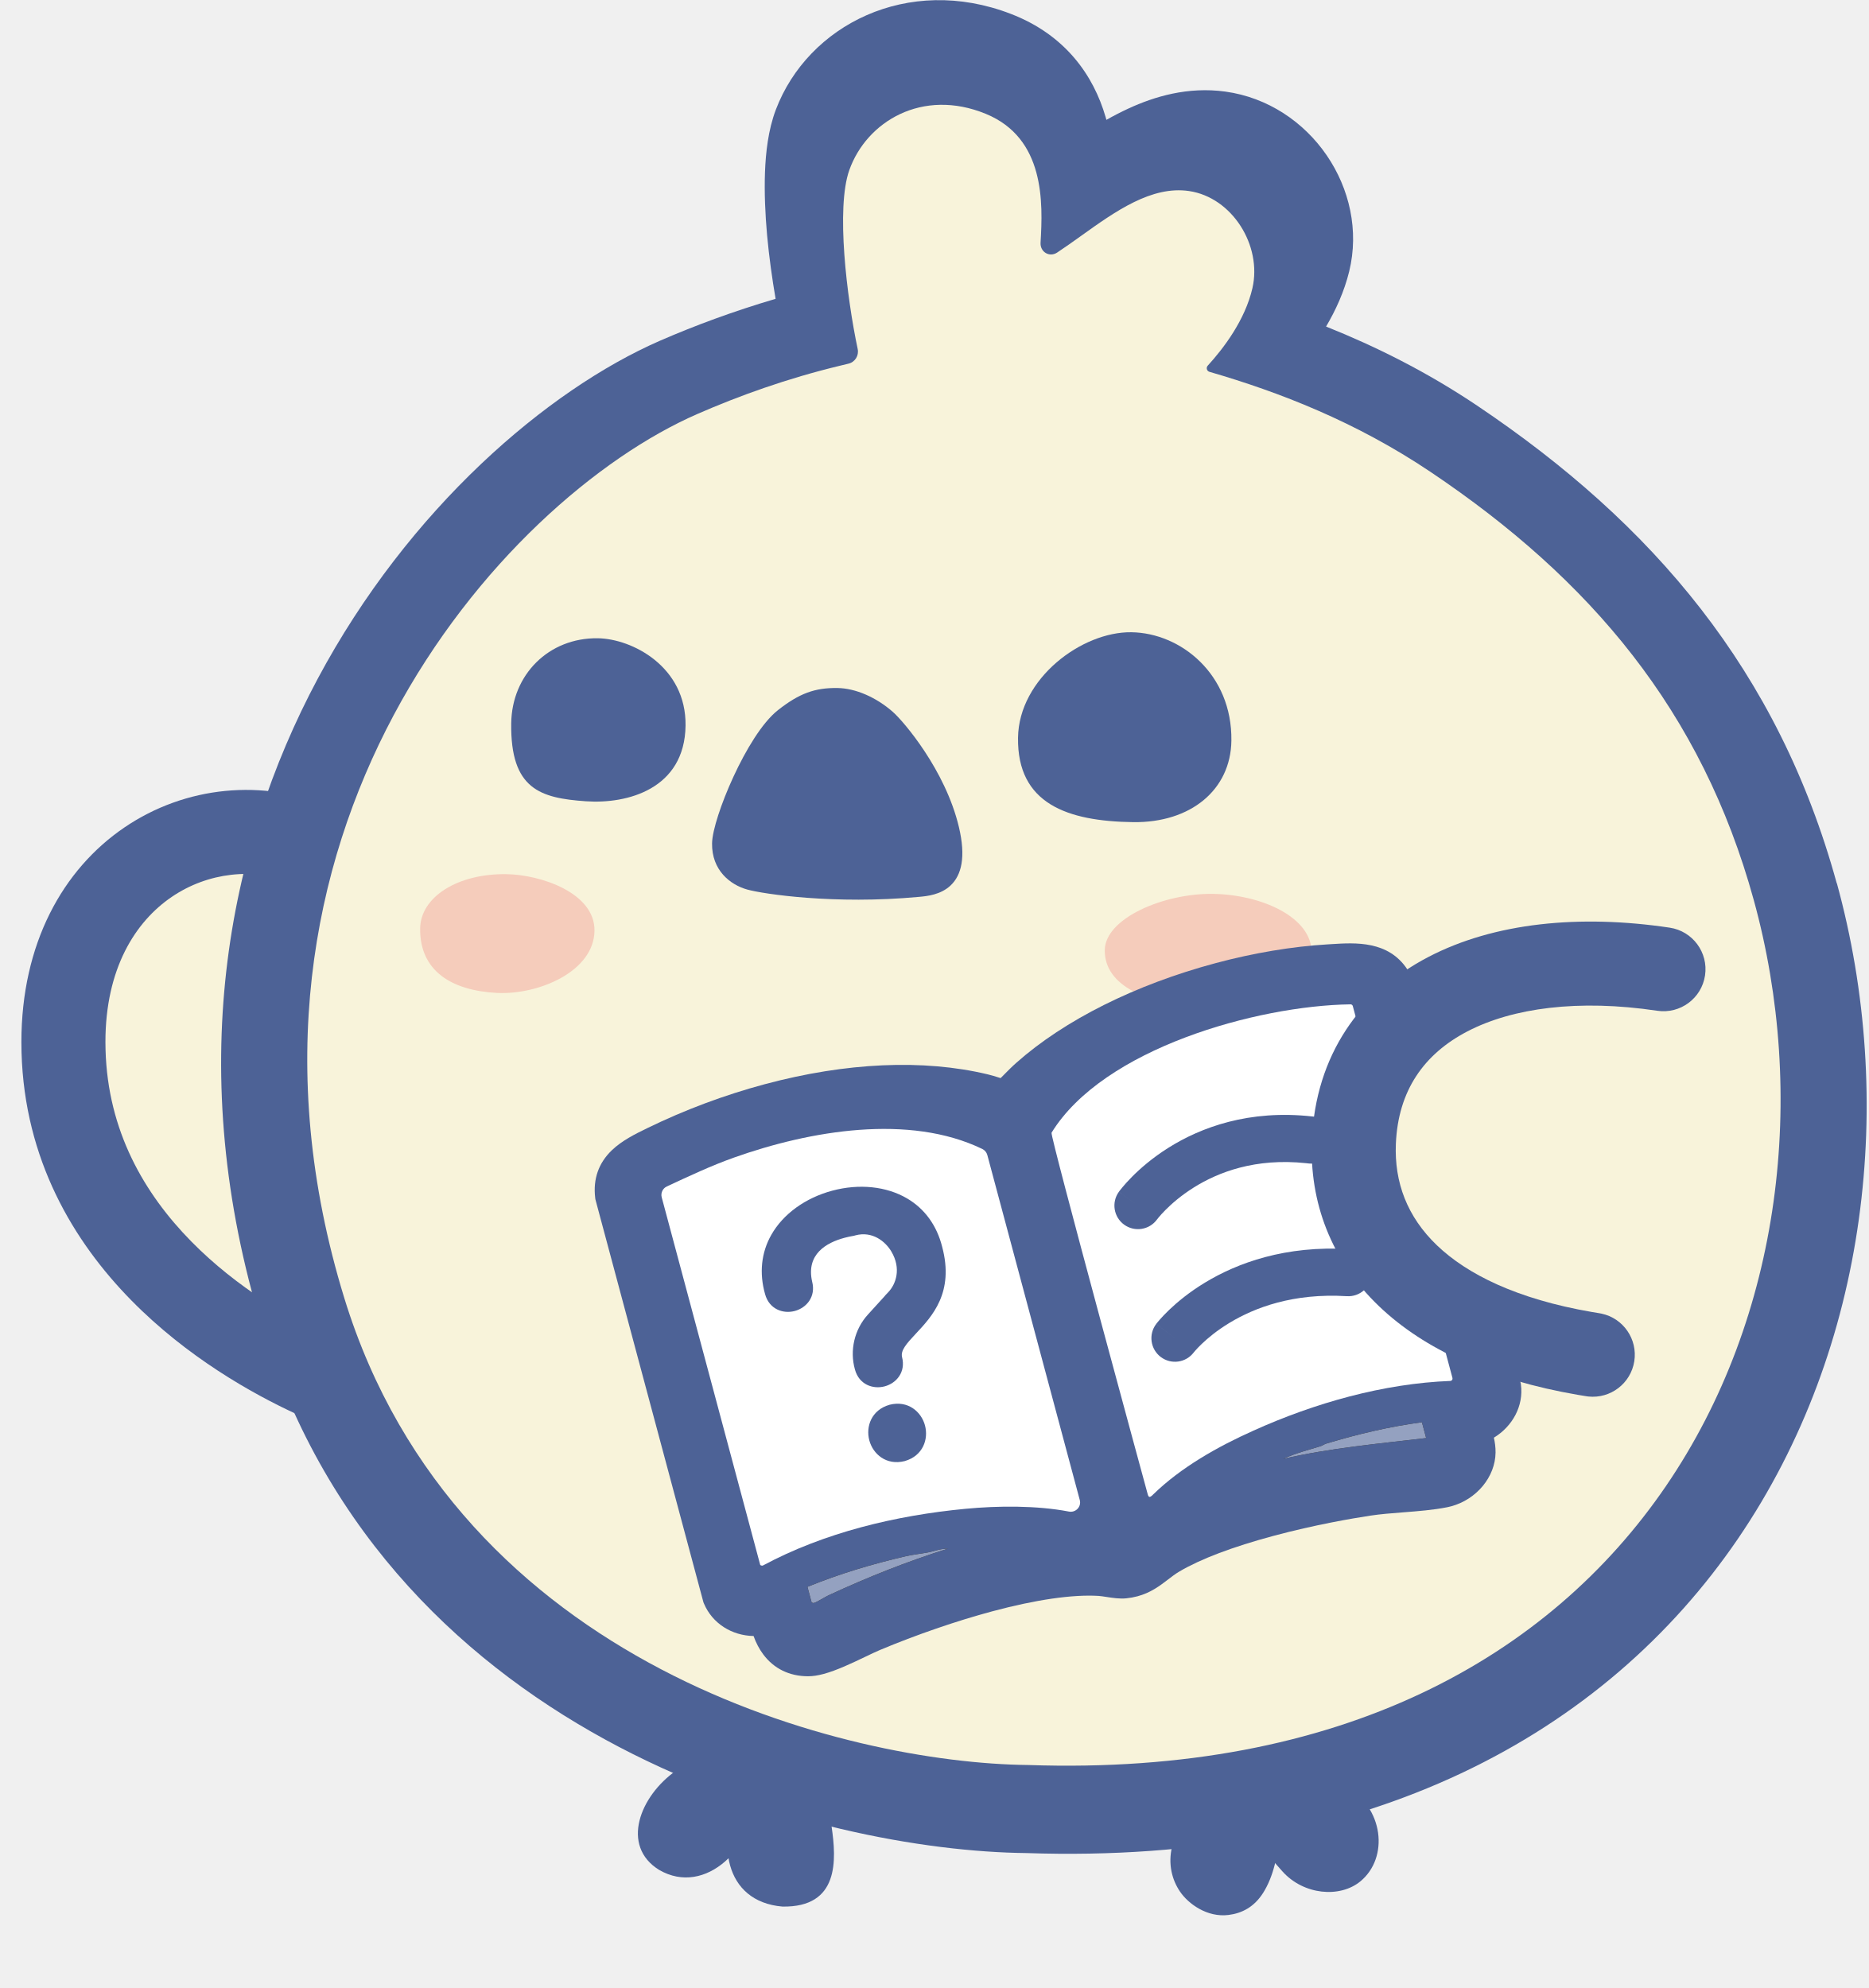
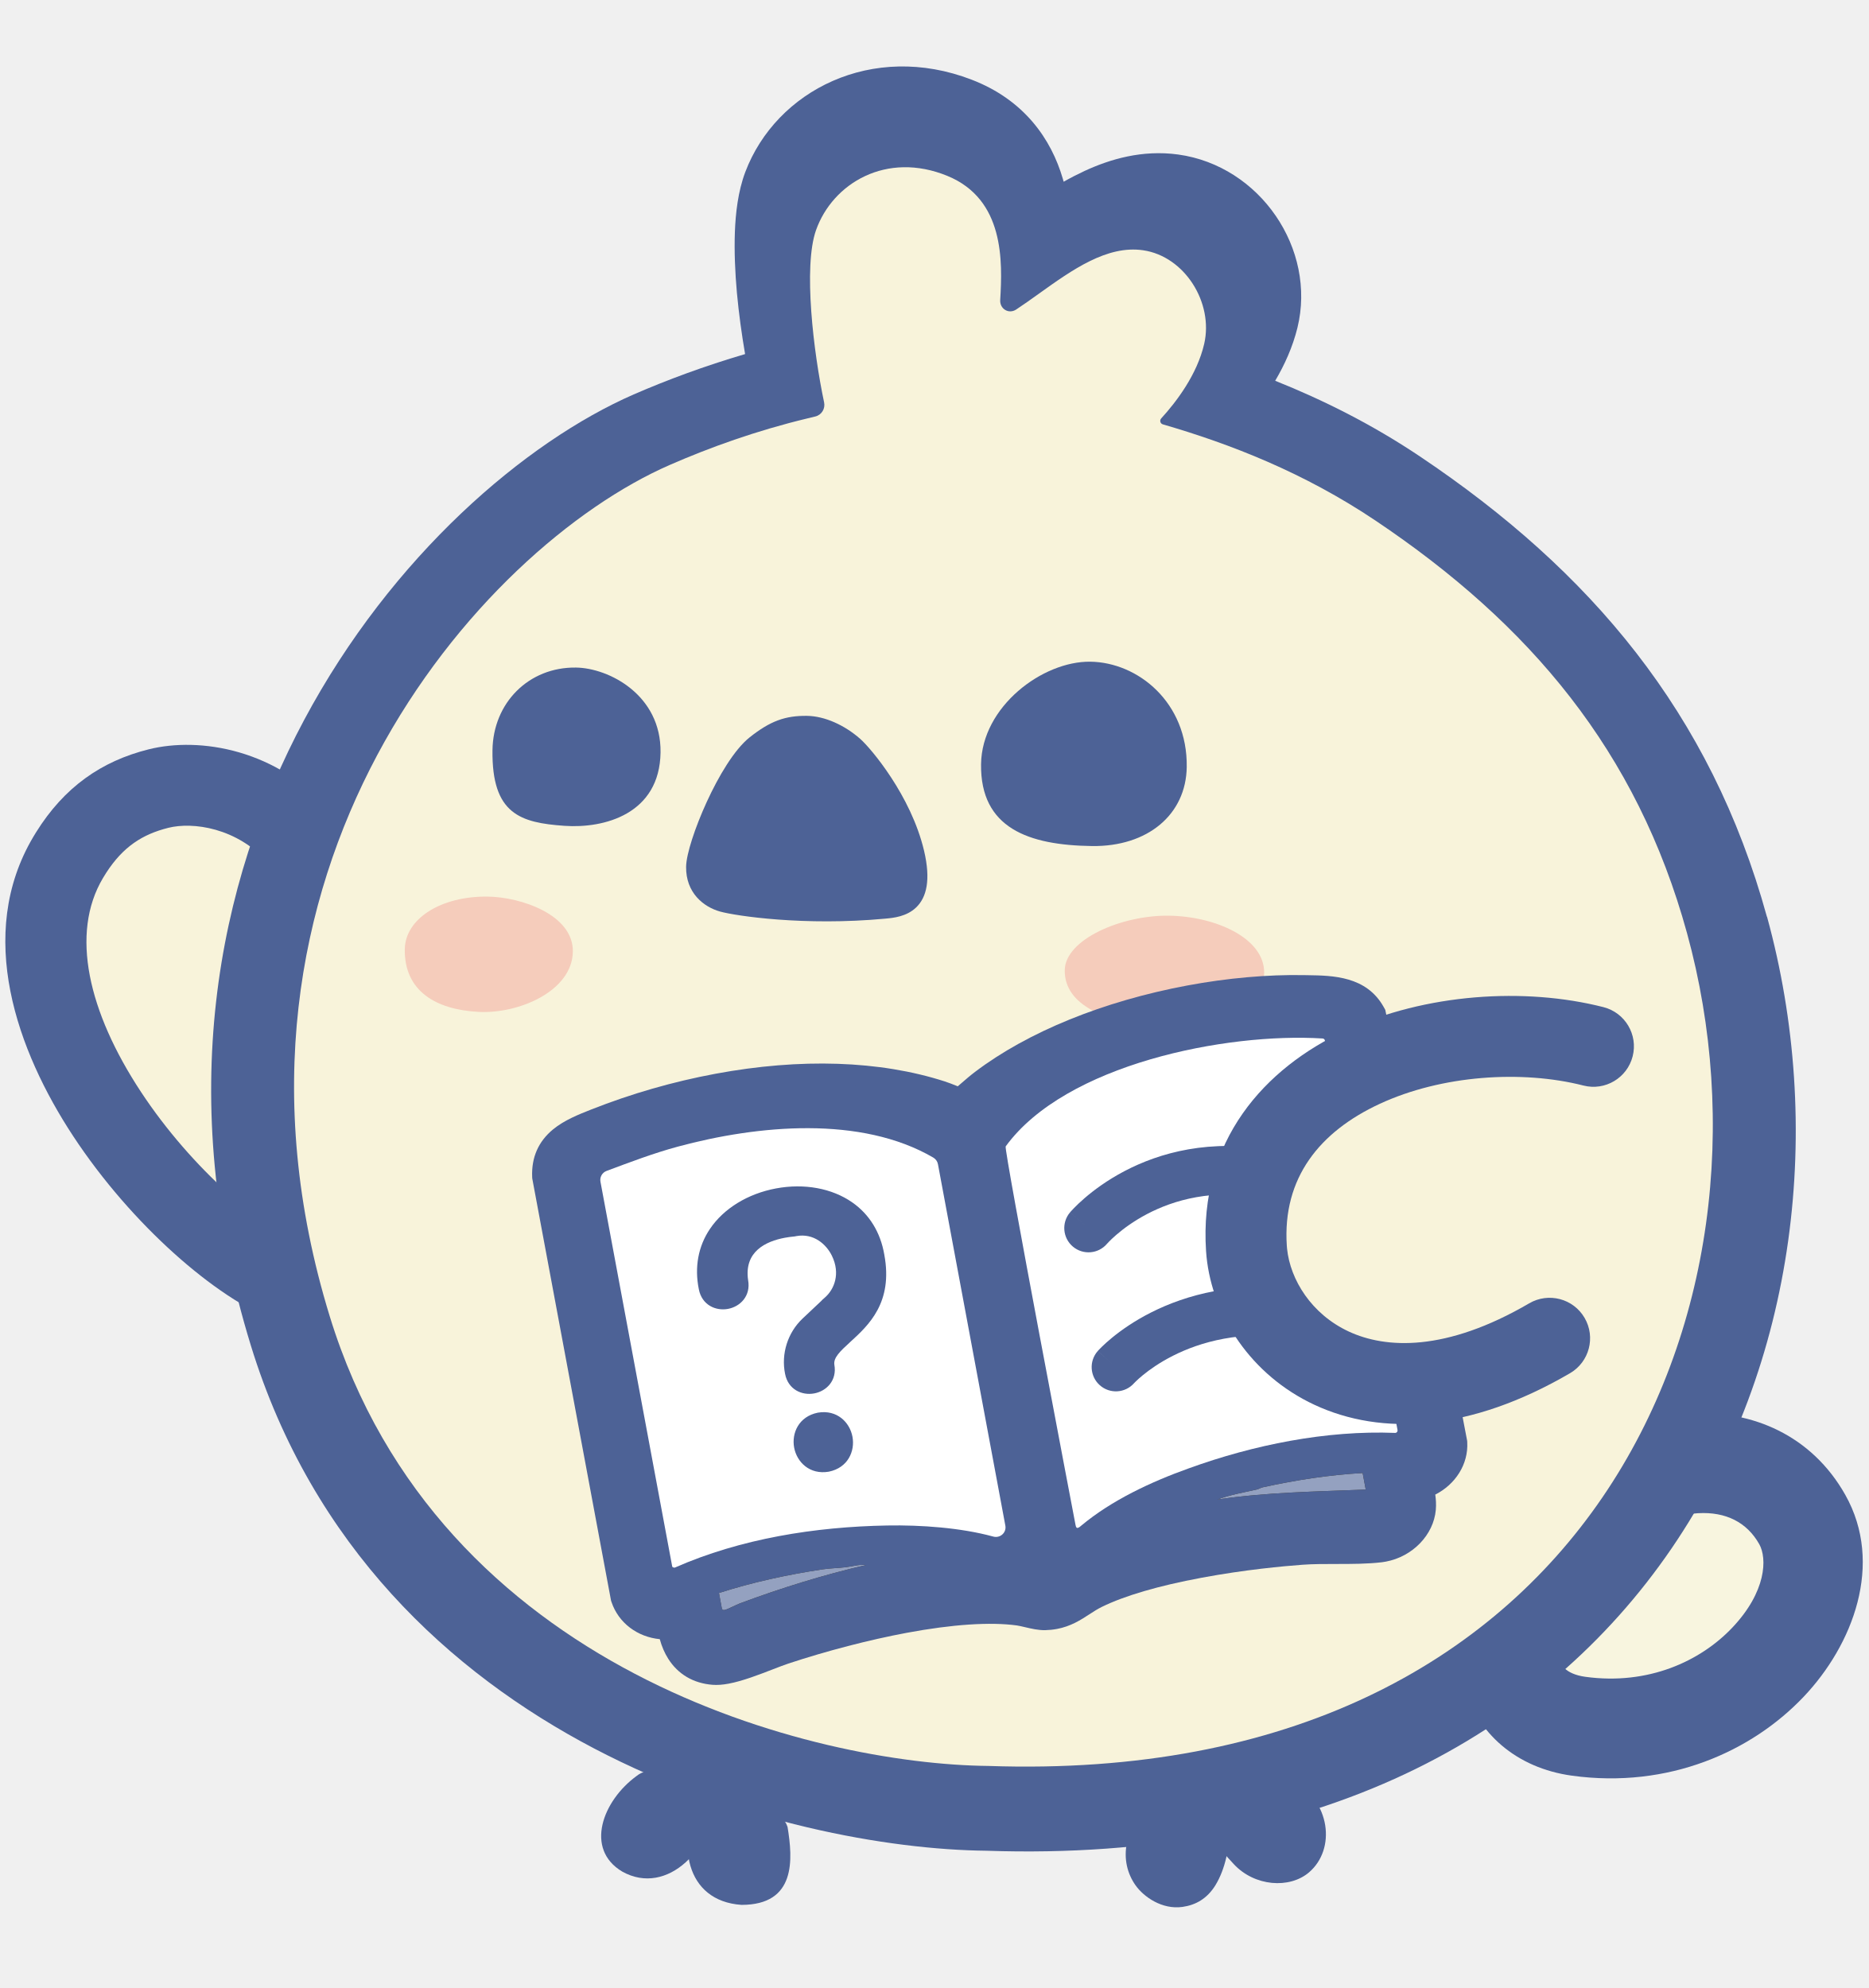
<svg xmlns="http://www.w3.org/2000/svg" width="156" height="166" viewBox="0 0 156 166" fill="none">
-   <path d="M3.22 86.066C2.316 101.754 16.547 109.538 24.002 111.481L26.982 91.869L29.962 72.257C21.425 70.323 4.124 70.378 3.22 86.066Z" fill="#F8F3DA" />
-   <g clip-path="url(#clip0_1754_31372)">
-     <path fill-rule="evenodd" clip-rule="evenodd" d="M153.346 73.753C148.47 56.019 138.006 43.731 123.316 33.864C119.097 31.031 114.834 28.917 110.712 27.268C111.519 25.9 112.229 24.348 112.642 22.664C114.308 15.849 109.414 8.63 102.301 7.648C99.17 7.218 96.381 8.06 94.197 9.069C93.574 9.358 92.96 9.674 92.373 10.008C92.346 9.929 92.329 9.841 92.302 9.762C91.303 6.324 88.961 2.912 84.391 1.158C75.787 -2.157 67.455 2.088 64.771 9.166C64.131 10.858 63.929 12.761 63.868 14.367C63.806 16.068 63.885 17.884 64.043 19.638C64.21 21.445 64.464 23.269 64.754 24.953C61.228 25.988 57.983 27.198 55.097 28.452C36.337 36.644 8.727 68.043 21.9 110.914C27.259 128.359 39.17 139.314 51.668 145.865C64.07 152.364 77.208 154.645 85.689 154.733C114.387 155.715 134.007 144.725 145.084 128.508C156.048 112.449 158.302 91.75 153.355 73.744L153.346 73.753ZM138.84 124.254C129.402 138.077 112.379 148.102 85.909 147.181H85.865H85.821C78.375 147.102 66.411 145.067 55.185 139.173C44.029 133.323 33.767 123.781 29.136 108.695C17.313 70.236 42.125 42.362 58.141 35.372C60.711 34.25 63.552 33.18 66.631 32.267C67.841 35.513 69.551 38.31 71.858 40.45C74.963 43.336 78.804 44.722 82.909 44.731C90.364 44.739 98.275 40.258 105.564 33.408C110.019 35.004 114.606 37.135 119.097 40.144C132.621 49.221 141.752 60.123 146.049 75.761C150.487 91.917 148.373 110.274 138.831 124.254H138.84Z" fill="#4D6296" />
+   <g clip-path="url(#clip0_1770_21061)">
+     <path fill-rule="evenodd" clip-rule="evenodd" d="M141.785 126.354C139.383 126.488 136.607 127.776 134.545 130.184C133.866 130.977 132.954 131.449 131.999 131.585C132.086 132.57 131.829 133.59 131.197 134.445C130.028 136.027 129.883 137.55 130.126 138.431C130.24 138.845 130.438 139.149 130.708 139.379C130.977 139.61 131.472 139.895 132.362 140.017C137.622 140.737 141.974 138.703 144.615 135.922C147.484 132.9 147.543 130.124 146.878 128.941C145.846 127.103 144.078 126.226 141.785 126.354Z" fill="#F8F5DF" />
+     <path fill-rule="evenodd" clip-rule="evenodd" d="M141.785 126.353C139.383 126.487 136.607 127.775 134.545 130.183C133.866 130.977 132.954 131.449 131.999 131.585C132.086 132.57 131.828 133.589 131.197 134.444C130.027 136.027 129.883 137.55 130.125 138.43C130.24 138.845 130.438 139.149 130.707 139.379C130.977 139.609 131.471 139.894 132.361 140.016C137.622 140.737 141.974 138.703 144.615 135.922C147.484 132.9 147.543 130.124 146.878 128.94C145.845 127.103 144.078 126.226 141.785 126.353ZM127.304 127.83C126.252 127.981 125.257 128.538 124.572 129.466C122.158 132.733 121.122 136.874 122.165 140.661C123.276 144.693 126.571 147.632 131.25 148.272C139.312 149.377 146.244 146.253 150.582 141.685C154.69 137.358 157.303 130.593 154.066 124.832C151.239 119.803 146.225 117.761 141.329 118.034C136.542 118.301 131.721 120.733 128.293 124.737C127.532 125.626 127.209 126.746 127.304 127.83Z" fill="#4D6296" />
+     <path d="M4.481 79.023C3.717 92.293 15.753 98.876 22.059 100.52L24.58 83.931L27.1 67.343C19.879 65.707 5.246 65.754 4.481 79.023Z" fill="#F8F3DA" />
+     <path fill-rule="evenodd" clip-rule="evenodd" d="M147.519 76.558C142.823 59.481 132.747 47.648 118.6 38.147C114.538 35.419 110.433 33.383 106.463 31.795C107.24 30.478 107.925 28.983 108.322 27.361C109.926 20.799 105.213 13.848 98.364 12.902C95.349 12.488 92.663 13.299 90.56 14.27C89.96 14.549 89.369 14.853 88.803 15.174C88.778 15.098 88.761 15.013 88.736 14.937C87.773 11.627 85.518 8.341 81.118 6.652C72.832 3.46 64.808 7.547 62.224 14.363C61.608 15.993 61.413 17.826 61.354 19.372C61.295 21.01 61.371 22.758 61.523 24.448C61.684 26.187 61.928 27.944 62.207 29.566C58.812 30.562 55.687 31.728 52.908 32.935C34.843 40.824 8.255 71.06 20.941 112.343C26.101 129.142 37.571 139.691 49.606 146C61.548 152.258 74.2 154.454 82.367 154.539C110.002 155.485 128.896 144.902 139.563 129.286C150.12 113.821 152.291 93.889 147.527 76.55L147.519 76.558ZM133.549 125.19C124.462 138.5 108.068 148.154 82.579 147.267H82.536H82.494C75.324 147.191 63.803 145.232 52.993 139.556C42.25 133.923 32.368 124.733 27.909 110.207C16.524 73.172 40.417 46.331 55.839 39.599C58.314 38.518 61.05 37.488 64.015 36.609C65.18 39.734 66.827 42.429 69.048 44.489C72.038 47.268 75.737 48.603 79.69 48.611C86.869 48.62 94.487 44.304 101.506 37.707C105.796 39.245 110.213 41.297 114.538 44.194C127.561 52.935 136.353 63.434 140.492 78.492C144.765 94.05 142.73 111.727 133.541 125.19H133.549Z" fill="#4D6296" />
+     <path d="M12.417 62.569C16.669 61.506 23.193 62.55 27.709 67.855L27.924 68.11L28.03 68.248C29.09 69.686 28.847 71.72 27.448 72.864C26.049 74.009 24.008 73.845 22.808 72.521L22.694 72.389L22.439 72.09C19.774 69.084 16.073 68.619 14.057 69.123C11.886 69.666 10.275 70.706 8.871 72.874L8.593 73.323C5.848 77.947 7.365 84.487 11.766 91.17C13.875 94.372 16.471 97.312 19.04 99.623C21.659 101.981 24.036 103.491 25.656 104.081C27.41 104.719 28.314 106.657 27.676 108.411C27.038 110.164 25.1 111.068 23.346 110.431C20.567 109.42 17.441 107.273 14.52 104.645C11.549 101.971 8.567 98.597 6.122 94.885C1.417 87.74 -2.072 78.051 2.783 69.873L3.008 69.503C5.361 65.725 8.46 63.559 12.417 62.569Z" fill="#4D6296" />
+     <path fill-rule="evenodd" clip-rule="evenodd" d="M53.178 148.274C53.965 147.632 55.387 147.814 56.386 147.383L59.796 149.59L59.794 149.691C59.674 154.317 55.716 158.383 51.951 156.28C48.792 154.401 50.304 150.349 53.178 148.274Z" fill="#4D6296" />
+     <path fill-rule="evenodd" clip-rule="evenodd" d="M61.908 159.059C57.211 158.74 56.367 153.865 58.533 149.684L62.57 149.233L62.632 149.313C63.457 150.376 65.35 151.304 65.751 152.55C66.195 155.246 66.485 159.059 61.908 159.059Z" fill="#4D6296" />
+     <path fill-rule="evenodd" clip-rule="evenodd" d="M94.106 153.776C94.311 152.872 97.004 148.433 97.48 147.562L101.173 147.231L101.228 147.305C103.159 149.91 103.065 154.825 101.478 157.411C100.776 158.555 99.81 159.076 98.725 159.229C97.019 159.47 95.486 158.395 94.795 157.411C94.151 156.495 93.775 155.234 94.106 153.776Z" fill="#4D6296" />
+     <path fill-rule="evenodd" clip-rule="evenodd" d="M109.287 156.345C107.663 157.734 104.738 157.524 103.006 155.656C100.445 152.894 98.9 150.701 98.414 148.119L101.529 145.213L101.618 145.236C102.809 145.536 105.327 147.249 107.896 148.641C111.088 150.37 111.556 154.405 109.287 156.345Z" fill="#4D6296" />
+     <path d="M68.13 19.215C69.518 15.305 74.006 12.6 79.098 14.689C83.873 16.648 83.697 21.841 83.506 25.051C83.461 25.796 84.218 26.255 84.841 25.844C85.473 25.427 86.115 24.967 86.768 24.5C89.51 22.539 92.427 20.453 95.444 20.898C98.918 21.409 101.325 25.285 100.538 28.707C99.946 31.283 98.206 33.561 96.946 34.94C96.796 35.104 96.869 35.371 97.083 35.434C102.708 37.067 108.849 39.448 114.848 43.475C127.725 52.12 136.664 62.699 140.849 77.925C149.418 109.094 132.882 149.201 82.514 147.458C67.985 147.309 36.647 139.59 27.527 109.906C16.127 72.8 40.044 45.753 55.915 38.824C59.265 37.361 63.122 35.969 67.397 34.94C67.474 34.921 67.759 34.852 68.072 34.776C68.596 34.648 68.915 34.125 68.803 33.598C67.92 29.433 67.049 22.26 68.13 19.215Z" fill="#F8F3DA" />
+     <path d="M105.543 81.24C105.515 83.385 102.194 85.958 97.456 85.746C92.261 85.513 88.856 83.895 88.894 81.017C88.929 78.425 93.667 76.407 97.58 76.46C101.493 76.512 105.582 78.343 105.543 81.24Z" fill="#F5CCBB" />
+     <path d="M47.826 79.455C47.782 82.761 43.315 84.662 39.981 84.495C36.325 84.311 33.749 82.708 33.795 79.266C33.829 76.731 36.786 74.814 40.73 74.867C43.484 74.904 47.868 76.376 47.826 79.455Z" fill="#F5CCBB" />
+     <path d="M71.818 61.697C70.501 60.537 68.843 59.795 67.376 59.775C66.49 59.764 65.719 59.864 64.947 60.151C64.179 60.437 63.436 60.896 62.592 61.565C61.935 62.087 61.284 62.909 60.683 63.845C60.077 64.788 59.502 65.878 59.005 66.962C58.508 68.046 58.084 69.133 57.782 70.073C57.485 70.998 57.289 71.828 57.282 72.378C57.253 74.546 58.736 75.73 60.118 76.115C61.418 76.476 67.143 77.341 73.908 76.708L73.96 76.703C74.57 76.647 75.688 76.543 76.491 75.769C77.359 74.933 77.723 73.478 77.149 71.041C76.603 68.727 75.486 66.584 74.409 64.936C73.336 63.292 72.278 62.102 71.818 61.697Z" fill="#4D6296" />
+     <path d="M99.079 64.039C99.026 68.021 95.814 70.708 91.17 70.646C85.873 70.575 81.835 69.153 81.907 63.808C81.972 58.996 87.048 55.198 91.03 55.252C95.011 55.305 99.152 58.659 99.079 64.039Z" fill="#4D6296" />
+     <path d="M55.148 62.826C55.079 67.969 50.453 69.194 47.12 68.957C43.465 68.698 41.045 67.991 41.117 62.637C41.17 58.693 44.141 55.689 48.086 55.742C50.84 55.779 55.212 58.036 55.148 62.826Z" fill="#4D6296" />
+     <path d="M88.222 136.022C87.914 136.08 87.594 136.113 87.266 136.12C86.696 136.133 86.117 135.998 85.558 135.866C85.316 135.809 85.065 135.75 84.905 135.728C82.688 135.421 79.508 135.632 75.707 136.341C72.6 136.92 68.999 137.856 65.826 138.907C65.49 139.018 65.029 139.196 64.541 139.384C63.345 139.847 61.99 140.372 60.824 140.589C60.318 140.683 59.881 140.714 59.485 140.683C57.888 140.556 56.61 139.805 55.791 138.511C55.487 138.03 55.251 137.487 55.083 136.872C53.224 136.691 51.641 135.524 51.052 133.767L51.014 133.65L44.436 98.396L44.43 98.27C44.363 96.647 44.949 95.314 46.172 94.306C47.111 93.534 48.308 93.06 49.364 92.643C52.705 91.324 56.19 90.32 59.724 89.662C66.841 88.335 73.463 88.555 78.874 90.299C79.212 90.409 79.521 90.532 79.82 90.651C79.868 90.67 79.915 90.689 79.962 90.708C80.067 90.619 80.173 90.527 80.281 90.433C80.635 90.126 81.002 89.808 81.407 89.502C85.818 86.159 92.118 83.597 99.145 82.286C102.471 81.666 105.832 81.368 108.864 81.424C108.98 81.427 109.097 81.429 109.214 81.43C111.269 81.461 114.084 81.504 115.524 84.09L115.654 84.323L115.709 84.585C117.23 91.843 118.588 99.264 119.902 106.44C120.728 110.953 121.583 115.621 122.469 120.196L122.491 120.313L122.498 120.433C122.599 122.261 121.512 123.949 119.829 124.799C119.885 125.197 119.913 125.624 119.873 126.083C119.687 128.167 117.934 129.981 115.702 130.397C115.591 130.418 115.477 130.436 115.364 130.45C114.171 130.593 112.843 130.593 111.559 130.594C110.56 130.594 109.616 130.594 108.758 130.657C107.155 130.774 103.926 131.07 100.315 131.744C96.704 132.417 93.893 133.246 91.993 134.176C91.634 134.351 91.307 134.564 90.96 134.79C90.23 135.266 89.403 135.804 88.222 136.024L88.222 136.022Z" fill="#4D6296" />
+     <path d="M117.816 123.586C117.933 124.361 118.192 125.131 118.121 125.926C117.997 127.325 116.704 128.513 115.154 128.7C113.197 128.936 110.706 128.748 108.633 128.899C103.608 129.266 95.687 130.407 91.221 132.593C89.776 133.3 88.993 134.318 87.228 134.36C86.661 134.373 85.771 134.071 85.148 133.985C79.614 133.216 70.637 135.459 65.274 137.236C63.832 137.714 60.995 139.037 59.627 138.928C57.331 138.747 56.693 136.796 56.551 135.01C54.871 135.457 53.216 134.679 52.723 133.209L46.191 98.199C46.094 95.858 47.953 95.097 50.013 94.282C58.584 90.894 69.606 89.162 78.336 91.975C79.001 92.189 79.648 92.519 80.311 92.686C81.052 92.14 81.722 91.471 82.471 90.905C89.243 85.774 100.265 83.026 108.833 83.185C110.824 83.223 112.982 83.142 113.987 84.946C116.458 96.745 118.447 108.681 120.741 120.53C120.826 122.048 119.505 123.4 117.815 123.586L117.816 123.586Z" fill="#4D6296" />
+     <path d="M60.029 133.016L60.279 134.357C60.357 134.426 60.391 134.454 60.498 134.436C60.716 134.399 61.478 133.995 61.786 133.88C65.224 132.598 68.732 131.506 72.311 130.681C71.727 130.613 71.169 130.799 70.599 130.865C69.987 130.936 69.267 130.952 68.665 131.044C65.747 131.486 62.832 132.115 60.03 133.016L60.029 133.016Z" fill="black" />
+     <path d="M113.765 122.998C110.968 123.153 108.175 123.589 105.432 124.189C105.249 124.23 105.097 124.338 104.932 124.375C103.829 124.625 102.694 124.811 101.641 125.213C105.744 124.596 109.898 124.551 114.023 124.382L113.765 122.998Z" fill="black" />
+     <path d="M113.765 122.998L114.023 124.382C109.898 124.551 105.744 124.596 101.641 125.213C102.694 124.811 103.829 124.625 104.932 124.375C105.097 124.337 105.249 124.229 105.432 124.189C108.175 123.589 110.968 123.153 113.765 122.998Z" fill="#94A1C0" />
+     <path d="M60.026 133.016C62.828 132.116 65.743 131.486 68.661 131.044C69.263 130.953 69.983 130.937 70.595 130.866C71.165 130.8 71.723 130.613 72.307 130.682C68.728 131.508 65.22 132.6 61.782 133.881C61.474 133.996 60.712 134.399 60.494 134.436C60.387 134.455 60.353 134.425 60.276 134.358L60.026 133.016L60.026 133.016Z" fill="#94A1C0" />
+     <path d="M83.935 127.386C84.046 127.98 83.495 128.467 82.917 128.303C82.912 128.302 82.908 128.301 82.903 128.299C80.218 127.565 76.888 127.329 74.066 127.38C68.071 127.487 61.846 128.47 56.346 130.894C56.28 130.924 56.132 130.854 56.125 130.82L50.132 98.677C50.06 98.29 50.275 97.91 50.64 97.774C52.603 97.042 54.559 96.294 56.591 95.745C63.291 93.935 71.892 93.142 77.919 96.66C78.123 96.779 78.265 96.98 78.308 97.211L83.934 127.385L83.935 127.386Z" fill="white" />
+     <path d="M110.612 86.879L116.678 119.411C116.7 119.532 116.611 119.645 116.488 119.649C110.73 119.42 104.673 120.645 99.264 122.603C96.098 123.735 92.82 125.267 90.274 127.39C90.267 127.395 90.059 127.601 89.93 127.583C89.825 127.568 89.794 127.33 89.791 127.317C89.742 127.06 83.785 95.894 83.962 95.727C88.943 88.865 102.373 86.208 110.416 86.715C110.512 86.716 110.595 86.784 110.612 86.879Z" fill="white" />
+     <path d="M93.878 97.791C96.783 96.265 101.029 95.038 106.429 96.072L106.557 96.097L106.608 96.108C107.676 96.347 108.364 97.396 108.151 98.476C107.938 99.556 106.903 100.265 105.824 100.08L105.773 100.07L105.567 100.031C101.257 99.23 97.974 100.214 95.761 101.376C94.627 101.972 93.769 102.619 93.201 103.108C92.919 103.352 92.711 103.554 92.581 103.688C92.515 103.755 92.47 103.804 92.444 103.833C92.431 103.847 92.423 103.856 92.42 103.86C92.418 103.861 92.418 103.862 92.419 103.86C92.42 103.86 92.421 103.859 92.422 103.857C92.422 103.857 92.423 103.856 92.424 103.855L92.425 103.854C91.703 104.707 90.427 104.814 89.573 104.093C88.719 103.371 88.611 102.094 89.332 101.239L90.847 102.518C89.332 101.239 89.333 101.238 89.334 101.238C89.334 101.237 89.335 101.236 89.335 101.236C89.336 101.235 89.338 101.233 89.339 101.232C89.341 101.229 89.344 101.226 89.347 101.222C89.354 101.215 89.361 101.206 89.37 101.195C89.388 101.174 89.412 101.148 89.441 101.115C89.5 101.051 89.58 100.965 89.682 100.86C89.886 100.651 90.178 100.367 90.557 100.041C91.314 99.388 92.425 98.555 93.878 97.791Z" fill="#4D6296" />
+     <path d="M96.115 109.586C98.996 108.133 103.231 106.917 108.731 107.687C109.839 107.842 110.611 108.865 110.456 109.973C110.301 111.08 109.278 111.853 108.17 111.698C103.588 111.056 100.18 112.071 97.939 113.202C96.81 113.772 95.968 114.376 95.419 114.825C95.145 115.05 94.945 115.234 94.822 115.355C94.76 115.415 94.717 115.459 94.694 115.484C94.682 115.496 94.675 115.504 94.673 115.506C94.672 115.508 94.672 115.507 94.673 115.506C94.674 115.505 94.675 115.504 94.676 115.503C94.677 115.502 94.677 115.501 94.678 115.5L94.68 115.499C93.938 116.334 92.659 116.411 91.823 115.67C90.986 114.928 90.909 113.649 91.65 112.812L93.204 114.188C93.191 114.177 93.178 114.166 93.165 114.154C91.652 112.813 91.651 112.811 91.651 112.81C91.652 112.81 91.653 112.809 91.653 112.808C91.654 112.807 91.655 112.805 91.657 112.804C91.659 112.801 91.662 112.798 91.665 112.794C91.672 112.787 91.68 112.779 91.689 112.769C91.707 112.749 91.73 112.724 91.759 112.693C91.817 112.633 91.895 112.552 91.996 112.454C92.196 112.259 92.482 111.996 92.853 111.692C93.595 111.085 94.683 110.308 96.115 109.586Z" fill="#4D6296" />
+     <path d="M69.189 122.888C67.591 123.158 66.527 122.081 66.302 120.877C66.078 119.674 66.681 118.286 68.27 117.961L68.285 117.958C69.883 117.688 70.947 118.765 71.171 119.969C71.396 121.173 70.793 122.56 69.204 122.885L69.197 122.887L69.19 122.888L69.189 122.888ZM67.979 116.351C66.96 116.541 65.795 116.038 65.543 114.71C65.204 113.037 65.767 111.267 67.011 110.096C67.011 110.096 68.085 109.084 68.612 108.588L68.606 108.58L68.904 108.313C69.625 107.669 70.2 106.373 69.448 104.843C68.995 103.921 67.945 102.944 66.473 103.218C66.445 103.224 66.415 103.229 66.386 103.236L66.359 103.242L66.331 103.245C66.053 103.27 65.782 103.306 65.526 103.354C63.934 103.651 62.11 104.506 62.459 106.893C62.697 108.219 61.794 109.104 60.779 109.294C59.762 109.483 58.599 108.98 58.344 107.653C57.971 105.812 58.292 104.069 59.272 102.616C60.425 100.905 62.437 99.673 64.79 99.234C67.144 98.795 69.459 99.22 71.149 100.398C72.586 101.399 73.512 102.908 73.829 104.764C74.579 108.775 72.506 110.668 70.993 112.05C70.114 112.852 69.578 113.374 69.659 113.951C69.897 115.277 68.995 116.162 67.98 116.351L67.979 116.351Z" fill="#4D6296" />
+     <path d="M108.434 96.259C102.229 104.336 110.453 114.127 118.631 117.594L139.631 94.023C132.759 89.325 116.906 85.228 108.434 96.259Z" fill="#F8F3DA" />
+     <path d="M133.87 84.097C135.678 84.559 136.77 86.398 136.308 88.206C135.846 90.014 134.007 91.105 132.199 90.644C127.045 89.328 120.355 89.78 115.198 92.169C110.182 94.493 107.057 98.355 107.434 104.022L107.455 104.271C107.721 106.845 109.475 109.722 112.596 111.179C115.688 112.622 120.702 112.9 127.673 108.828C129.284 107.888 131.353 108.431 132.294 110.043C133.235 111.654 132.692 113.722 131.081 114.663C122.732 119.539 115.344 119.918 109.737 117.301C104.432 114.824 101.233 109.861 100.732 104.947L100.692 104.471C100.079 95.255 105.574 89.181 112.358 86.038C119.001 82.961 127.291 82.417 133.87 84.097Z" fill="#4D6296" />
  </g>
-   <path d="M10.388 69.093C15.475 65.632 21.98 64.987 27.64 67.408L27.804 67.484C29.471 68.299 30.224 70.288 29.485 72.013C28.724 73.794 26.662 74.621 24.881 73.859L24.556 73.726C21.184 72.41 17.356 72.838 14.335 74.894C11.292 76.964 8.802 80.887 8.802 87.004L8.812 87.665C8.998 94.436 12.041 99.666 15.972 103.665C19.818 107.577 24.422 110.202 27.67 111.696L28.301 111.98L28.465 112.057C30.124 112.888 30.857 114.885 30.102 116.603C29.347 118.322 27.38 119.132 25.645 118.472L25.479 118.403L24.755 118.079C21.023 116.364 15.607 113.303 10.968 108.584C6.132 103.664 2.048 96.831 1.798 87.877L1.786 87.005C1.786 78.817 5.225 72.606 10.388 69.093Z" fill="#4D6296" />
-   <path fill-rule="evenodd" clip-rule="evenodd" d="M56.447 147.85C57.275 147.197 58.749 147.41 59.793 146.981L63.296 149.332L63.291 149.437C63.086 154.238 58.906 158.39 55.033 156.141C51.786 154.135 53.427 149.954 56.447 147.85Z" fill="#4D6296" />
-   <path fill-rule="evenodd" clip-rule="evenodd" d="M65.323 159.201C60.451 158.787 59.66 153.711 61.982 149.408L66.183 149.01L66.245 149.094C67.083 150.212 69.033 151.209 69.427 152.509C69.84 155.317 70.075 159.281 65.323 159.201Z" fill="#4D6296" />
-   <path fill-rule="evenodd" clip-rule="evenodd" d="M97.862 154.159C98.091 153.224 100.965 148.662 101.474 147.766L105.315 147.487L105.37 147.564C107.33 150.303 107.146 155.405 105.453 158.063C104.704 159.238 103.692 159.762 102.562 159.902C100.787 160.122 99.214 158.979 98.514 157.946C97.862 156.983 97.493 155.667 97.862 154.159Z" fill="#4D6296" />
-   <path fill-rule="evenodd" clip-rule="evenodd" d="M113.58 157.092C111.87 158.506 108.836 158.237 107.071 156.267C104.46 153.355 102.893 151.05 102.435 148.361L105.719 145.398L105.812 145.423C107.043 145.756 109.627 147.579 112.27 149.069C115.554 150.92 115.97 155.117 113.58 157.092Z" fill="#4D6296" />
-   <path d="M70.907 14.205C72.349 10.144 77.01 7.335 82.298 9.504C87.256 11.538 87.074 16.932 86.875 20.265C86.829 21.039 87.614 21.515 88.261 21.088C88.917 20.655 89.585 20.178 90.263 19.693C93.11 17.656 96.139 15.49 99.272 15.952C102.879 16.483 105.38 20.508 104.563 24.062C103.948 26.737 102.14 29.103 100.832 30.534C100.676 30.705 100.752 30.982 100.974 31.047C106.815 32.743 113.193 35.216 119.423 39.398C132.795 48.375 142.077 59.361 146.424 75.172C155.322 107.541 138.15 149.19 85.845 147.38C70.757 147.225 38.214 139.209 28.743 108.383C16.905 69.851 41.742 41.764 58.223 34.568C61.701 33.049 65.707 31.602 70.147 30.534C70.226 30.515 70.523 30.443 70.847 30.364C71.391 30.231 71.723 29.688 71.607 29.14C70.69 24.815 69.785 17.367 70.907 14.205Z" fill="#F8F3DA" />
-   <path d="M109.507 79.565C109.477 81.773 106.033 84.424 101.118 84.205C95.729 83.964 92.196 82.298 92.236 79.333C92.272 76.663 97.187 74.585 101.246 74.639C105.305 74.694 109.547 76.58 109.507 79.565Z" fill="#F5CCBB" />
-   <path d="M49.633 77.72C49.588 81.125 44.955 83.083 41.496 82.91C37.704 82.72 35.031 81.069 35.078 77.524C35.113 74.912 38.18 72.938 42.272 72.993C45.129 73.031 49.676 74.548 49.633 77.72Z" fill="#F5CCBB" />
-   <path d="M74.526 59.43C73.16 58.235 71.44 57.47 69.918 57.45C68.999 57.437 68.2 57.541 67.398 57.837C66.602 58.131 65.832 58.604 64.956 59.293C64.274 59.83 63.599 60.677 62.976 61.641C62.347 62.613 61.752 63.735 61.236 64.852C60.72 65.969 60.28 67.088 59.967 68.056C59.659 69.008 59.456 69.863 59.449 70.43C59.419 72.663 60.958 73.883 62.392 74.279C63.739 74.652 69.678 75.544 76.696 74.892L76.75 74.887C77.382 74.829 78.542 74.722 79.376 73.925C80.275 73.064 80.653 71.566 80.057 69.055C79.491 66.671 78.332 64.464 77.214 62.766C76.101 61.073 75.003 59.847 74.526 59.43Z" fill="#4D6296" />
-   <path d="M102.807 61.845C102.752 65.946 99.42 68.715 94.603 68.65C89.109 68.576 84.919 67.112 84.993 61.606C85.06 56.649 90.326 52.737 94.456 52.793C98.586 52.848 102.881 56.303 102.807 61.845Z" fill="#4D6296" />
-   <path d="M57.236 60.592C57.164 65.89 52.366 67.151 48.908 66.907C45.117 66.64 42.607 65.911 42.681 60.397C42.735 56.334 45.817 53.24 49.909 53.295C52.765 53.333 57.302 55.658 57.236 60.592Z" fill="#4D6296" />
-   <path d="M94.95 133.295C94.656 133.374 94.348 133.43 94.032 133.462C93.48 133.517 92.909 133.429 92.358 133.344C92.119 133.307 91.872 133.269 91.715 133.26C89.545 133.128 86.48 133.572 82.851 134.545C79.885 135.339 76.467 136.516 73.473 137.773C73.156 137.906 72.723 138.113 72.264 138.332C71.14 138.87 69.867 139.48 68.753 139.779C68.271 139.908 67.849 139.97 67.464 139.97C65.907 139.968 64.613 139.336 63.723 138.144C63.392 137.701 63.123 137.193 62.913 136.609C61.099 136.575 59.477 135.563 58.775 133.905L58.729 133.795L49.707 100.14L49.692 100.018C49.505 98.451 49.972 97.116 51.081 96.048C51.933 95.229 53.057 94.68 54.048 94.197C57.185 92.668 60.486 91.434 63.859 90.53C70.653 88.709 77.085 88.425 82.457 89.708C82.792 89.788 83.102 89.884 83.4 89.978C83.448 89.992 83.495 90.007 83.541 90.022C83.636 89.928 83.733 89.83 83.83 89.731C84.15 89.407 84.482 89.071 84.85 88.745C88.873 85.175 94.782 82.219 101.491 80.422C104.665 79.571 107.899 79.03 110.841 78.856C110.953 78.85 111.066 78.842 111.179 78.835C113.173 78.71 115.903 78.54 117.491 80.937L117.635 81.153L117.708 81.403C119.727 88.319 121.601 95.405 123.413 102.257C124.553 106.568 125.731 111.025 126.934 115.389L126.964 115.502L126.98 115.617C127.216 117.38 126.289 119.097 124.722 120.047C124.807 120.428 124.867 120.84 124.862 121.287C124.839 123.32 123.277 125.209 121.146 125.78C121.04 125.808 120.931 125.834 120.822 125.856C119.678 126.085 118.391 126.185 117.148 126.282C116.18 126.357 115.266 126.428 114.439 126.553C112.895 126.787 109.79 127.317 106.342 128.241C102.895 129.165 100.234 130.179 98.463 131.223C98.129 131.42 97.829 131.651 97.51 131.896C96.838 132.411 96.078 132.995 94.95 133.297L94.95 133.295Z" fill="#4D6296" />
-   <path d="M122.679 119.023C122.851 119.765 123.159 120.492 123.151 121.267C123.136 122.632 121.973 123.879 120.485 124.177C118.607 124.553 116.18 124.558 114.183 124.86C109.343 125.593 101.756 127.294 97.595 129.747C96.249 130.541 95.566 131.586 93.859 131.759C93.311 131.815 92.427 131.589 91.817 131.552C86.398 131.224 77.872 134.071 72.81 136.196C71.449 136.767 68.8 138.262 67.467 138.26C65.23 138.256 64.464 136.415 64.193 134.695C62.6 135.255 60.937 134.625 60.35 133.239L51.39 99.817C51.12 97.556 52.863 96.68 54.798 95.736C62.845 91.809 73.391 89.302 82.059 91.371C82.72 91.529 83.371 91.8 84.026 91.911C84.703 91.327 85.302 90.628 85.984 90.024C92.158 84.545 102.628 81.054 110.94 80.564C112.872 80.45 114.956 80.21 116.065 81.882C119.346 93.126 122.17 104.538 125.282 115.843C125.479 117.307 124.301 118.716 122.678 119.023L122.679 119.023Z" fill="#4D6296" />
-   <path d="M67.412 132.503L67.755 133.784C67.835 133.844 67.87 133.869 67.973 133.843C68.181 133.791 68.889 133.343 69.178 133.209C72.412 131.708 75.728 130.387 79.133 129.318C78.562 129.296 78.035 129.519 77.489 129.625C76.901 129.74 76.204 129.81 75.629 129.944C72.835 130.591 70.059 131.42 67.413 132.503L67.412 132.503Z" fill="black" />
-   <path d="M118.714 118.758C116.017 119.118 113.344 119.751 110.732 120.539C110.558 120.592 110.419 120.708 110.262 120.756C109.212 121.082 108.127 121.347 107.137 121.816C111.065 120.909 115.085 120.553 119.068 120.08L118.714 118.758Z" fill="black" />
-   <path d="M118.714 118.758L119.068 120.08C115.085 120.553 111.065 120.909 107.137 121.816C108.127 121.347 109.212 121.082 110.262 120.756C110.419 120.707 110.558 120.591 110.732 120.539C113.344 119.751 116.017 119.118 118.714 118.758Z" fill="#94A1C0" />
-   <path d="M67.413 132.503C70.059 131.42 72.835 130.591 75.629 129.944C76.204 129.81 76.901 129.74 77.489 129.625C78.035 129.519 78.562 129.296 79.133 129.318C75.728 130.387 72.412 131.709 69.178 133.209C68.889 133.343 68.181 133.791 67.973 133.843C67.87 133.869 67.835 133.843 67.755 133.784L67.412 132.503L67.413 132.503Z" fill="#94A1C0" />
-   <path d="M90.149 125.252C90.301 125.819 89.804 126.332 89.231 126.216C89.227 126.215 89.223 126.215 89.218 126.213C86.561 125.704 83.319 125.726 80.588 125.988C74.79 126.542 68.833 127.962 63.688 130.724C63.626 130.758 63.477 130.701 63.469 130.669L55.247 99.983C55.148 99.615 55.327 99.23 55.671 99.071C57.517 98.214 59.355 97.342 61.282 96.658C67.637 94.4 75.908 92.986 82.011 95.94C82.217 96.04 82.37 96.224 82.43 96.445L90.148 125.25L90.149 125.252Z" fill="white" />
-   <path d="M112.943 84.008L121.264 115.064C121.295 115.179 121.217 115.296 121.098 115.309C115.503 115.52 109.728 117.162 104.636 119.465C101.654 120.8 98.594 122.53 96.287 124.779C96.281 124.784 96.096 124.999 95.969 124.992C95.865 124.985 95.818 124.757 95.814 124.744C95.748 124.499 87.634 94.757 87.792 94.583C92.102 87.561 104.911 83.977 112.74 83.864C112.833 83.857 112.918 83.917 112.943 84.008Z" fill="white" />
-   <path d="M97.556 95.836C100.254 94.14 104.275 92.632 109.584 93.228L109.71 93.242L109.76 93.249C110.812 93.4 111.558 94.364 111.433 95.427C111.308 96.489 110.358 97.253 109.3 97.155L109.249 97.15L109.047 97.127C104.811 96.676 101.705 97.876 99.65 99.168C98.596 99.83 97.812 100.522 97.3 101.038C97.044 101.295 96.858 101.507 96.742 101.646C96.684 101.716 96.643 101.767 96.621 101.797C96.609 101.812 96.602 101.821 96.6 101.825C96.598 101.826 96.598 101.827 96.599 101.825C96.599 101.825 96.6 101.824 96.601 101.822C96.602 101.822 96.602 101.821 96.603 101.82L96.604 101.818C95.969 102.699 94.741 102.899 93.859 102.265C92.978 101.63 92.777 100.4 93.412 99.518L94.975 100.644C93.412 99.518 93.412 99.517 93.413 99.517C93.413 99.516 93.414 99.516 93.414 99.515C93.415 99.514 93.416 99.512 93.417 99.511C93.419 99.508 93.422 99.504 93.425 99.501C93.43 99.493 93.437 99.484 93.445 99.473C93.461 99.451 93.482 99.424 93.508 99.39C93.559 99.324 93.631 99.234 93.722 99.125C93.904 98.907 94.166 98.61 94.508 98.265C95.192 97.577 96.205 96.685 97.556 95.836Z" fill="#4D6296" />
-   <path d="M100.61 107.094C103.291 105.47 107.302 103.973 112.688 104.305C113.773 104.372 114.598 105.306 114.531 106.39C114.464 107.475 113.531 108.3 112.447 108.233C107.96 107.956 104.735 109.196 102.649 110.459C101.598 111.096 100.828 111.744 100.33 112.221C100.081 112.459 99.902 112.653 99.791 112.779C99.736 112.842 99.698 112.888 99.677 112.914C99.666 112.927 99.66 112.935 99.658 112.937C99.657 112.938 99.657 112.938 99.659 112.936C99.659 112.936 99.66 112.935 99.661 112.933C99.662 112.932 99.662 112.931 99.663 112.931L99.664 112.929C99.009 113.794 97.776 113.965 96.91 113.31C96.044 112.654 95.872 111.42 96.528 110.554L98.136 111.771C98.123 111.761 98.11 111.751 98.097 111.741C96.529 110.555 96.528 110.553 96.529 110.552C96.529 110.552 96.53 110.551 96.53 110.55C96.531 110.549 96.532 110.547 96.534 110.546C96.536 110.543 96.538 110.54 96.541 110.536C96.547 110.529 96.554 110.52 96.562 110.509C96.578 110.489 96.599 110.463 96.624 110.431C96.676 110.368 96.746 110.284 96.836 110.182C97.015 109.978 97.272 109.701 97.609 109.379C98.282 108.735 99.278 107.901 100.61 107.094Z" fill="#4D6296" />
-   <path d="M75.525 122.004C73.998 122.385 72.886 121.422 72.578 120.273C72.27 119.124 72.75 117.734 74.265 117.3L74.279 117.296C75.806 116.914 76.918 117.877 77.226 119.027C77.534 120.176 77.054 121.566 75.539 122L75.533 122.002L75.526 122.003L75.525 122.004ZM73.862 115.762C72.889 116.023 71.723 115.623 71.378 114.355C70.924 112.761 71.337 111.004 72.453 109.776C72.453 109.776 73.418 108.715 73.891 108.195L73.885 108.188L74.154 107.907C74.803 107.228 75.263 105.93 74.419 104.504C73.911 103.646 72.821 102.778 71.416 103.154C71.388 103.162 71.36 103.169 71.333 103.178L71.306 103.185L71.279 103.191C71.013 103.236 70.753 103.291 70.508 103.357C68.988 103.764 67.286 104.729 67.804 107.015C68.133 108.282 67.326 109.208 66.356 109.468C65.385 109.728 64.221 109.328 63.875 108.061C63.375 106.306 63.555 104.593 64.395 103.112C65.383 101.368 67.239 100.024 69.486 99.422C71.733 98.82 74.007 99.057 75.733 100.071C77.2 100.932 78.21 102.325 78.657 104.098C79.685 107.928 77.819 109.917 76.457 111.369C75.667 112.213 75.187 112.758 75.309 113.311C75.638 114.578 74.832 115.502 73.862 115.762L73.862 115.762Z" fill="#4D6296" />
-   <path d="M114.059 93.923C111.326 104.519 121.947 112.431 129.61 116.131L143.497 82.423C134.672 80.657 117.791 79.454 114.059 93.923Z" fill="#F8F3DA" />
-   <path d="M109.528 95.217C109.827 88.11 113.555 82.885 119.243 79.913C124.753 77.034 131.908 76.339 139.401 77.461C141.317 77.748 142.638 79.534 142.351 81.45C142.064 83.366 140.278 84.686 138.362 84.4C131.798 83.417 126.271 84.157 122.493 86.131C118.893 88.012 116.726 91.057 116.539 95.511C116.405 98.709 117.472 101.599 119.978 103.995C122.478 106.386 126.613 108.469 132.911 109.554L133.528 109.656L133.705 109.689C135.521 110.072 136.737 111.817 136.444 113.67C136.15 115.524 134.454 116.807 132.608 116.61L132.429 116.586L131.727 116.47C124.521 115.228 118.937 112.709 115.128 109.066C111.122 105.234 109.312 100.371 109.528 95.217Z" fill="#4D6296" />
  <defs>
-     <clipPath id="clip0_1754_31372">
-       <rect width="137.384" height="154.803" fill="white" transform="translate(18.4609)" />
+     <clipPath id="clip0_1770_21061">
+       <rect width="156" height="166" fill="white" />
    </clipPath>
  </defs>
</svg>
